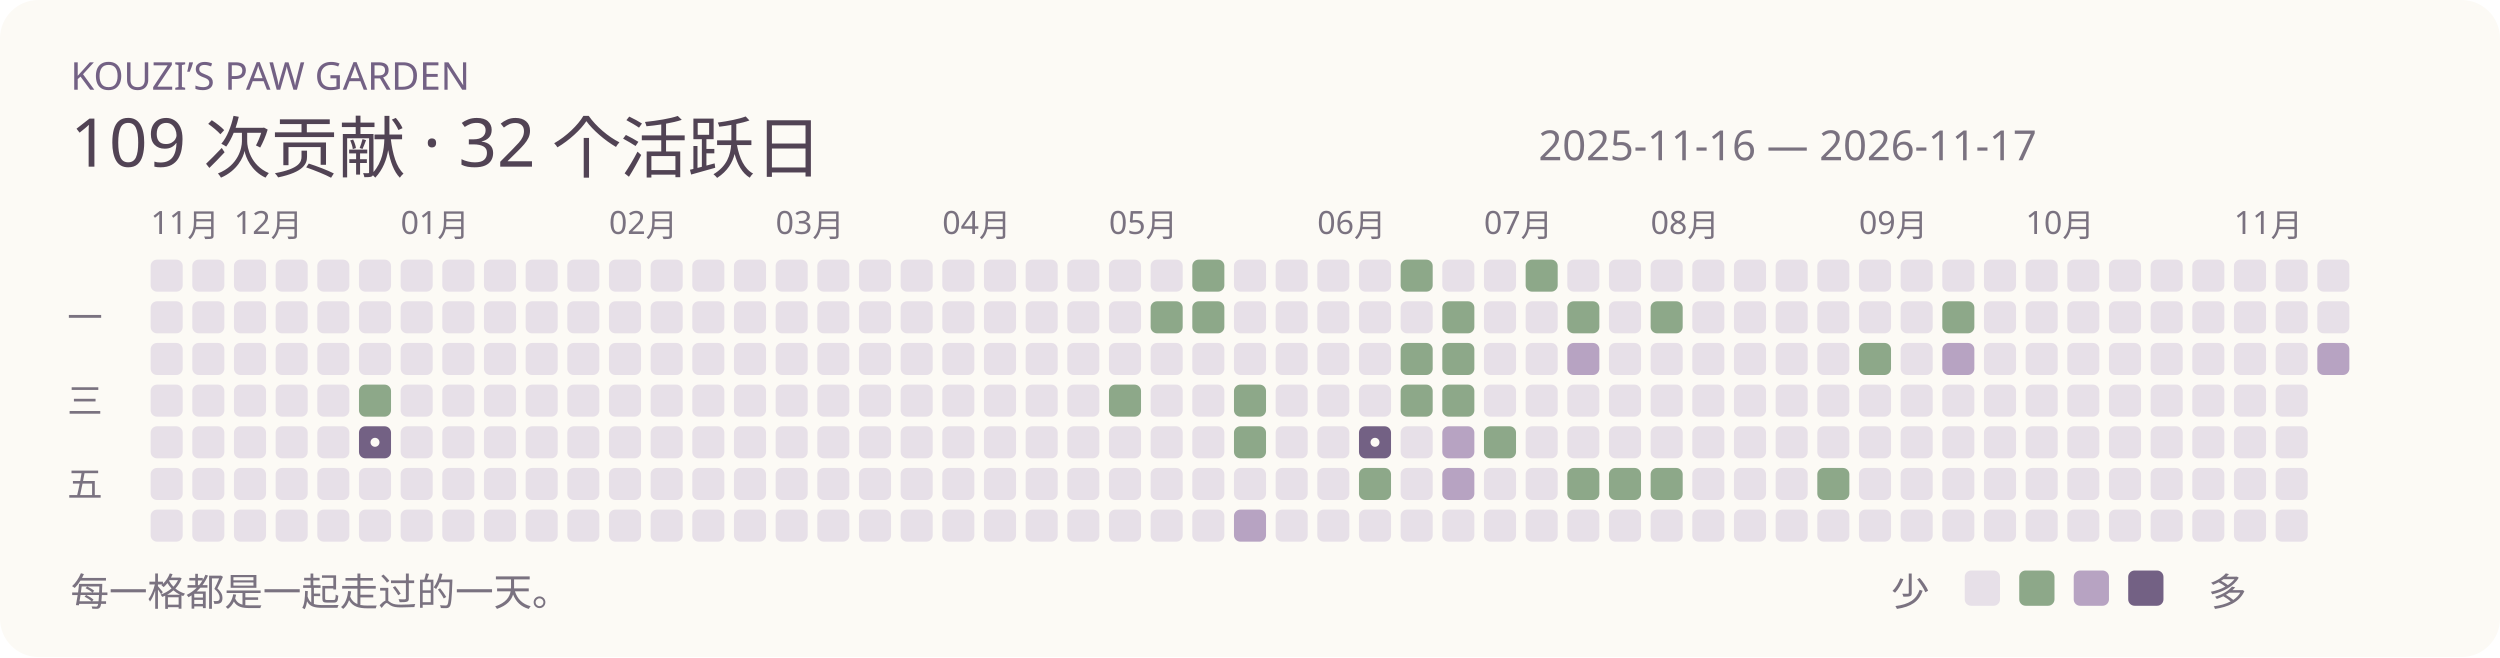
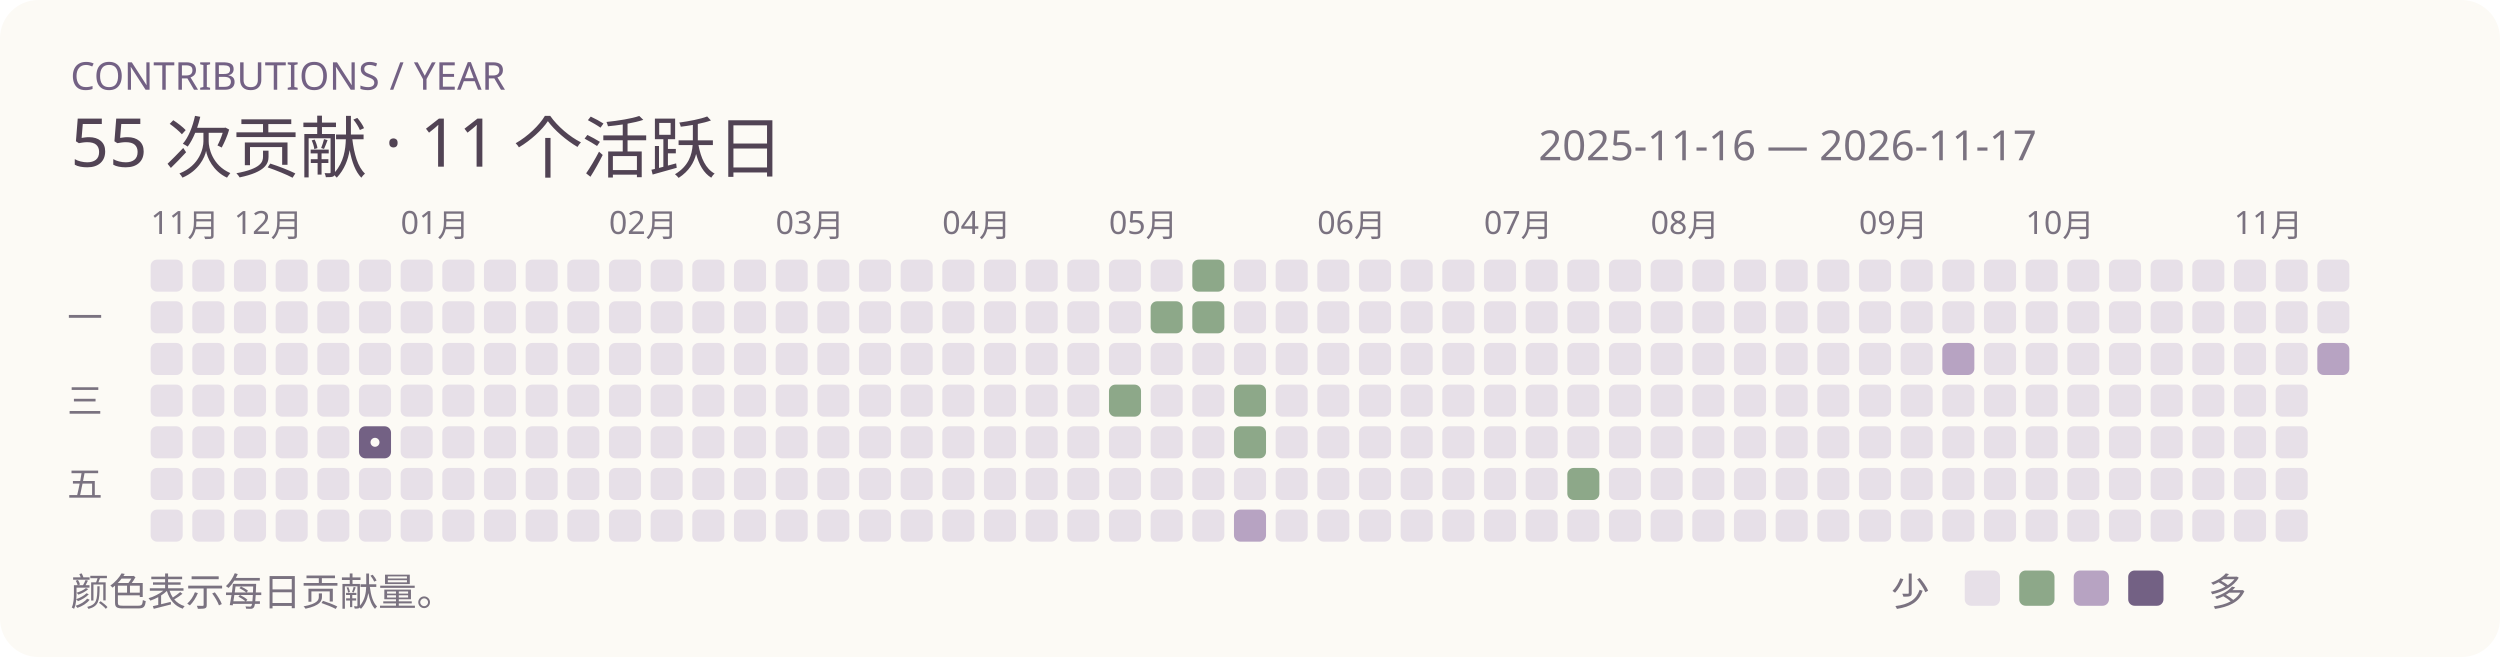
<svg xmlns="http://www.w3.org/2000/svg" width="780" height="205" viewBox="0 0 780 205" role="img">
  <rect width="780" height="205" rx="12" fill="#fcfaf5" />
-   <text x="22" y="28" font-family="Segoe UI,Microsoft YaHei,sans-serif" font-size="12" fill="#736184">KOUZI’S PAW GARDEN</text>
-   <text x="22" y="52" font-family="Segoe UI,Microsoft YaHei,sans-serif" font-size="21" fill="#514354">109 次贡献 · 32 个活跃日</text>
+   <text x="22" y="28" font-family="Segoe UI,Microsoft YaHei,sans-serif" font-size="12" fill="#736184">CONTRIBUTIONS / YEAR</text>
+   <text x="22" y="52" font-family="Segoe UI,Microsoft YaHei,sans-serif" font-size="21" fill="#514354">55 次贡献 · 11 个活跃日</text>
  <text x="480" y="50" font-family="Segoe UI,Microsoft YaHei,sans-serif" font-size="13" fill="#7a7280">2025-11-16 — 2026-11-17</text>
  <rect x="47" y="81" width="10" height="10" rx="2" fill="#e7e0e8" />
  <text x="47" y="73" font-family="Segoe UI,Microsoft YaHei,sans-serif" font-size="10" fill="#7a7280">11月</text>
  <rect x="47" y="94" width="10" height="10" rx="2" fill="#e7e0e8" />
  <rect x="47" y="107" width="10" height="10" rx="2" fill="#e7e0e8" />
  <rect x="47" y="120" width="10" height="10" rx="2" fill="#e7e0e8" />
  <rect x="47" y="133" width="10" height="10" rx="2" fill="#e7e0e8" />
  <rect x="47" y="146" width="10" height="10" rx="2" fill="#e7e0e8" />
  <rect x="47" y="159" width="10" height="10" rx="2" fill="#e7e0e8" />
  <rect x="60" y="81" width="10" height="10" rx="2" fill="#e7e0e8" />
  <rect x="60" y="94" width="10" height="10" rx="2" fill="#e7e0e8" />
  <rect x="60" y="107" width="10" height="10" rx="2" fill="#e7e0e8" />
  <rect x="60" y="120" width="10" height="10" rx="2" fill="#e7e0e8" />
  <rect x="60" y="133" width="10" height="10" rx="2" fill="#e7e0e8" />
  <rect x="60" y="146" width="10" height="10" rx="2" fill="#e7e0e8" />
  <rect x="60" y="159" width="10" height="10" rx="2" fill="#e7e0e8" />
  <rect x="73" y="81" width="10" height="10" rx="2" fill="#e7e0e8" />
  <rect x="73" y="94" width="10" height="10" rx="2" fill="#e7e0e8" />
  <text x="73" y="73" font-family="Segoe UI,Microsoft YaHei,sans-serif" font-size="10" fill="#7a7280">12月</text>
  <rect x="73" y="107" width="10" height="10" rx="2" fill="#e7e0e8" />
  <rect x="73" y="120" width="10" height="10" rx="2" fill="#e7e0e8" />
  <rect x="73" y="133" width="10" height="10" rx="2" fill="#e7e0e8" />
  <rect x="73" y="146" width="10" height="10" rx="2" fill="#e7e0e8" />
  <rect x="73" y="159" width="10" height="10" rx="2" fill="#e7e0e8" />
  <rect x="86" y="81" width="10" height="10" rx="2" fill="#e7e0e8" />
  <rect x="86" y="94" width="10" height="10" rx="2" fill="#e7e0e8" />
  <rect x="86" y="107" width="10" height="10" rx="2" fill="#e7e0e8" />
  <rect x="86" y="120" width="10" height="10" rx="2" fill="#e7e0e8" />
  <rect x="86" y="133" width="10" height="10" rx="2" fill="#e7e0e8" />
  <rect x="86" y="146" width="10" height="10" rx="2" fill="#e7e0e8" />
  <rect x="86" y="159" width="10" height="10" rx="2" fill="#e7e0e8" />
  <rect x="99" y="81" width="10" height="10" rx="2" fill="#e7e0e8" />
  <rect x="99" y="94" width="10" height="10" rx="2" fill="#e7e0e8" />
  <rect x="99" y="107" width="10" height="10" rx="2" fill="#e7e0e8" />
  <rect x="99" y="120" width="10" height="10" rx="2" fill="#e7e0e8" />
  <rect x="99" y="133" width="10" height="10" rx="2" fill="#e7e0e8" />
  <rect x="99" y="146" width="10" height="10" rx="2" fill="#e7e0e8" />
  <rect x="99" y="159" width="10" height="10" rx="2" fill="#e7e0e8" />
  <rect x="112" y="81" width="10" height="10" rx="2" fill="#e7e0e8" />
  <rect x="112" y="94" width="10" height="10" rx="2" fill="#e7e0e8" />
  <rect x="112" y="107" width="10" height="10" rx="2" fill="#e7e0e8" />
-   <rect x="112" y="120" width="10" height="10" rx="2" fill="#8da889" />
+   <rect x="112" y="120" width="10" height="10" rx="2" fill="#e7e0e8" />
  <rect x="112" y="133" width="10" height="10" rx="2" fill="#736184" />
  <circle cx="117" cy="138" r="1.4" fill="#fcfaf5" />
  <rect x="112" y="146" width="10" height="10" rx="2" fill="#e7e0e8" />
  <rect x="112" y="159" width="10" height="10" rx="2" fill="#e7e0e8" />
  <rect x="125" y="81" width="10" height="10" rx="2" fill="#e7e0e8" />
  <rect x="125" y="94" width="10" height="10" rx="2" fill="#e7e0e8" />
  <rect x="125" y="107" width="10" height="10" rx="2" fill="#e7e0e8" />
  <rect x="125" y="120" width="10" height="10" rx="2" fill="#e7e0e8" />
  <rect x="125" y="133" width="10" height="10" rx="2" fill="#e7e0e8" />
  <text x="125" y="73" font-family="Segoe UI,Microsoft YaHei,sans-serif" font-size="10" fill="#7a7280">01月</text>
  <rect x="125" y="146" width="10" height="10" rx="2" fill="#e7e0e8" />
  <rect x="125" y="159" width="10" height="10" rx="2" fill="#e7e0e8" />
  <rect x="138" y="81" width="10" height="10" rx="2" fill="#e7e0e8" />
  <rect x="138" y="94" width="10" height="10" rx="2" fill="#e7e0e8" />
  <rect x="138" y="107" width="10" height="10" rx="2" fill="#e7e0e8" />
  <rect x="138" y="120" width="10" height="10" rx="2" fill="#e7e0e8" />
  <rect x="138" y="133" width="10" height="10" rx="2" fill="#e7e0e8" />
  <rect x="138" y="146" width="10" height="10" rx="2" fill="#e7e0e8" />
  <rect x="138" y="159" width="10" height="10" rx="2" fill="#e7e0e8" />
  <rect x="151" y="81" width="10" height="10" rx="2" fill="#e7e0e8" />
  <rect x="151" y="94" width="10" height="10" rx="2" fill="#e7e0e8" />
  <rect x="151" y="107" width="10" height="10" rx="2" fill="#e7e0e8" />
  <rect x="151" y="120" width="10" height="10" rx="2" fill="#e7e0e8" />
  <rect x="151" y="133" width="10" height="10" rx="2" fill="#e7e0e8" />
  <rect x="151" y="146" width="10" height="10" rx="2" fill="#e7e0e8" />
  <rect x="151" y="159" width="10" height="10" rx="2" fill="#e7e0e8" />
  <rect x="164" y="81" width="10" height="10" rx="2" fill="#e7e0e8" />
  <rect x="164" y="94" width="10" height="10" rx="2" fill="#e7e0e8" />
  <rect x="164" y="107" width="10" height="10" rx="2" fill="#e7e0e8" />
  <rect x="164" y="120" width="10" height="10" rx="2" fill="#e7e0e8" />
  <rect x="164" y="133" width="10" height="10" rx="2" fill="#e7e0e8" />
  <rect x="164" y="146" width="10" height="10" rx="2" fill="#e7e0e8" />
  <rect x="164" y="159" width="10" height="10" rx="2" fill="#e7e0e8" />
  <rect x="177" y="81" width="10" height="10" rx="2" fill="#e7e0e8" />
  <rect x="177" y="94" width="10" height="10" rx="2" fill="#e7e0e8" />
  <rect x="177" y="107" width="10" height="10" rx="2" fill="#e7e0e8" />
  <rect x="177" y="120" width="10" height="10" rx="2" fill="#e7e0e8" />
  <rect x="177" y="133" width="10" height="10" rx="2" fill="#e7e0e8" />
  <rect x="177" y="146" width="10" height="10" rx="2" fill="#e7e0e8" />
  <rect x="177" y="159" width="10" height="10" rx="2" fill="#e7e0e8" />
  <rect x="190" y="81" width="10" height="10" rx="2" fill="#e7e0e8" />
  <text x="190" y="73" font-family="Segoe UI,Microsoft YaHei,sans-serif" font-size="10" fill="#7a7280">02月</text>
  <rect x="190" y="94" width="10" height="10" rx="2" fill="#e7e0e8" />
  <rect x="190" y="107" width="10" height="10" rx="2" fill="#e7e0e8" />
  <rect x="190" y="120" width="10" height="10" rx="2" fill="#e7e0e8" />
  <rect x="190" y="133" width="10" height="10" rx="2" fill="#e7e0e8" />
  <rect x="190" y="146" width="10" height="10" rx="2" fill="#e7e0e8" />
  <rect x="190" y="159" width="10" height="10" rx="2" fill="#e7e0e8" />
  <rect x="203" y="81" width="10" height="10" rx="2" fill="#e7e0e8" />
  <rect x="203" y="94" width="10" height="10" rx="2" fill="#e7e0e8" />
  <rect x="203" y="107" width="10" height="10" rx="2" fill="#e7e0e8" />
  <rect x="203" y="120" width="10" height="10" rx="2" fill="#e7e0e8" />
  <rect x="203" y="133" width="10" height="10" rx="2" fill="#e7e0e8" />
  <rect x="203" y="146" width="10" height="10" rx="2" fill="#e7e0e8" />
  <rect x="203" y="159" width="10" height="10" rx="2" fill="#e7e0e8" />
  <rect x="216" y="81" width="10" height="10" rx="2" fill="#e7e0e8" />
  <rect x="216" y="94" width="10" height="10" rx="2" fill="#e7e0e8" />
  <rect x="216" y="107" width="10" height="10" rx="2" fill="#e7e0e8" />
  <rect x="216" y="120" width="10" height="10" rx="2" fill="#e7e0e8" />
  <rect x="216" y="133" width="10" height="10" rx="2" fill="#e7e0e8" />
  <rect x="216" y="146" width="10" height="10" rx="2" fill="#e7e0e8" />
  <rect x="216" y="159" width="10" height="10" rx="2" fill="#e7e0e8" />
  <rect x="229" y="81" width="10" height="10" rx="2" fill="#e7e0e8" />
  <rect x="229" y="94" width="10" height="10" rx="2" fill="#e7e0e8" />
  <rect x="229" y="107" width="10" height="10" rx="2" fill="#e7e0e8" />
  <rect x="229" y="120" width="10" height="10" rx="2" fill="#e7e0e8" />
  <rect x="229" y="133" width="10" height="10" rx="2" fill="#e7e0e8" />
  <rect x="229" y="146" width="10" height="10" rx="2" fill="#e7e0e8" />
  <rect x="229" y="159" width="10" height="10" rx="2" fill="#e7e0e8" />
  <rect x="242" y="81" width="10" height="10" rx="2" fill="#e7e0e8" />
  <text x="242" y="73" font-family="Segoe UI,Microsoft YaHei,sans-serif" font-size="10" fill="#7a7280">03月</text>
  <rect x="242" y="94" width="10" height="10" rx="2" fill="#e7e0e8" />
  <rect x="242" y="107" width="10" height="10" rx="2" fill="#e7e0e8" />
  <rect x="242" y="120" width="10" height="10" rx="2" fill="#e7e0e8" />
  <rect x="242" y="133" width="10" height="10" rx="2" fill="#e7e0e8" />
  <rect x="242" y="146" width="10" height="10" rx="2" fill="#e7e0e8" />
  <rect x="242" y="159" width="10" height="10" rx="2" fill="#e7e0e8" />
  <rect x="255" y="81" width="10" height="10" rx="2" fill="#e7e0e8" />
  <rect x="255" y="94" width="10" height="10" rx="2" fill="#e7e0e8" />
  <rect x="255" y="107" width="10" height="10" rx="2" fill="#e7e0e8" />
  <rect x="255" y="120" width="10" height="10" rx="2" fill="#e7e0e8" />
  <rect x="255" y="133" width="10" height="10" rx="2" fill="#e7e0e8" />
  <rect x="255" y="146" width="10" height="10" rx="2" fill="#e7e0e8" />
  <rect x="255" y="159" width="10" height="10" rx="2" fill="#e7e0e8" />
  <rect x="268" y="81" width="10" height="10" rx="2" fill="#e7e0e8" />
  <rect x="268" y="94" width="10" height="10" rx="2" fill="#e7e0e8" />
  <rect x="268" y="107" width="10" height="10" rx="2" fill="#e7e0e8" />
  <rect x="268" y="120" width="10" height="10" rx="2" fill="#e7e0e8" />
  <rect x="268" y="133" width="10" height="10" rx="2" fill="#e7e0e8" />
  <rect x="268" y="146" width="10" height="10" rx="2" fill="#e7e0e8" />
  <rect x="268" y="159" width="10" height="10" rx="2" fill="#e7e0e8" />
  <rect x="281" y="81" width="10" height="10" rx="2" fill="#e7e0e8" />
  <rect x="281" y="94" width="10" height="10" rx="2" fill="#e7e0e8" />
  <rect x="281" y="107" width="10" height="10" rx="2" fill="#e7e0e8" />
  <rect x="281" y="120" width="10" height="10" rx="2" fill="#e7e0e8" />
  <rect x="281" y="133" width="10" height="10" rx="2" fill="#e7e0e8" />
  <rect x="281" y="146" width="10" height="10" rx="2" fill="#e7e0e8" />
  <rect x="281" y="159" width="10" height="10" rx="2" fill="#e7e0e8" />
  <rect x="294" y="81" width="10" height="10" rx="2" fill="#e7e0e8" />
  <rect x="294" y="94" width="10" height="10" rx="2" fill="#e7e0e8" />
  <rect x="294" y="107" width="10" height="10" rx="2" fill="#e7e0e8" />
  <rect x="294" y="120" width="10" height="10" rx="2" fill="#e7e0e8" />
  <text x="294" y="73" font-family="Segoe UI,Microsoft YaHei,sans-serif" font-size="10" fill="#7a7280">04月</text>
  <rect x="294" y="133" width="10" height="10" rx="2" fill="#e7e0e8" />
  <rect x="294" y="146" width="10" height="10" rx="2" fill="#e7e0e8" />
  <rect x="294" y="159" width="10" height="10" rx="2" fill="#e7e0e8" />
  <rect x="307" y="81" width="10" height="10" rx="2" fill="#e7e0e8" />
  <rect x="307" y="94" width="10" height="10" rx="2" fill="#e7e0e8" />
  <rect x="307" y="107" width="10" height="10" rx="2" fill="#e7e0e8" />
  <rect x="307" y="120" width="10" height="10" rx="2" fill="#e7e0e8" />
  <rect x="307" y="133" width="10" height="10" rx="2" fill="#e7e0e8" />
  <rect x="307" y="146" width="10" height="10" rx="2" fill="#e7e0e8" />
  <rect x="307" y="159" width="10" height="10" rx="2" fill="#e7e0e8" />
  <rect x="320" y="81" width="10" height="10" rx="2" fill="#e7e0e8" />
  <rect x="320" y="94" width="10" height="10" rx="2" fill="#e7e0e8" />
  <rect x="320" y="107" width="10" height="10" rx="2" fill="#e7e0e8" />
  <rect x="320" y="120" width="10" height="10" rx="2" fill="#e7e0e8" />
  <rect x="320" y="133" width="10" height="10" rx="2" fill="#e7e0e8" />
  <rect x="320" y="146" width="10" height="10" rx="2" fill="#e7e0e8" />
  <rect x="320" y="159" width="10" height="10" rx="2" fill="#e7e0e8" />
  <rect x="333" y="81" width="10" height="10" rx="2" fill="#e7e0e8" />
  <rect x="333" y="94" width="10" height="10" rx="2" fill="#e7e0e8" />
  <rect x="333" y="107" width="10" height="10" rx="2" fill="#e7e0e8" />
  <rect x="333" y="120" width="10" height="10" rx="2" fill="#e7e0e8" />
  <rect x="333" y="133" width="10" height="10" rx="2" fill="#e7e0e8" />
  <rect x="333" y="146" width="10" height="10" rx="2" fill="#e7e0e8" />
  <rect x="333" y="159" width="10" height="10" rx="2" fill="#e7e0e8" />
  <rect x="346" y="81" width="10" height="10" rx="2" fill="#e7e0e8" />
  <rect x="346" y="94" width="10" height="10" rx="2" fill="#e7e0e8" />
  <rect x="346" y="107" width="10" height="10" rx="2" fill="#e7e0e8" />
  <rect x="346" y="120" width="10" height="10" rx="2" fill="#8da889" />
  <rect x="346" y="133" width="10" height="10" rx="2" fill="#e7e0e8" />
  <rect x="346" y="146" width="10" height="10" rx="2" fill="#e7e0e8" />
  <text x="346" y="73" font-family="Segoe UI,Microsoft YaHei,sans-serif" font-size="10" fill="#7a7280">05月</text>
  <rect x="346" y="159" width="10" height="10" rx="2" fill="#e7e0e8" />
  <rect x="359" y="81" width="10" height="10" rx="2" fill="#e7e0e8" />
  <rect x="359" y="94" width="10" height="10" rx="2" fill="#8da889" />
  <rect x="359" y="107" width="10" height="10" rx="2" fill="#e7e0e8" />
  <rect x="359" y="120" width="10" height="10" rx="2" fill="#e7e0e8" />
  <rect x="359" y="133" width="10" height="10" rx="2" fill="#e7e0e8" />
  <rect x="359" y="146" width="10" height="10" rx="2" fill="#e7e0e8" />
  <rect x="359" y="159" width="10" height="10" rx="2" fill="#e7e0e8" />
  <rect x="372" y="81" width="10" height="10" rx="2" fill="#8da889" />
  <rect x="372" y="94" width="10" height="10" rx="2" fill="#8da889" />
  <rect x="372" y="107" width="10" height="10" rx="2" fill="#e7e0e8" />
  <rect x="372" y="120" width="10" height="10" rx="2" fill="#e7e0e8" />
  <rect x="372" y="133" width="10" height="10" rx="2" fill="#e7e0e8" />
  <rect x="372" y="146" width="10" height="10" rx="2" fill="#e7e0e8" />
  <rect x="372" y="159" width="10" height="10" rx="2" fill="#e7e0e8" />
  <rect x="385" y="81" width="10" height="10" rx="2" fill="#e7e0e8" />
  <rect x="385" y="94" width="10" height="10" rx="2" fill="#e7e0e8" />
  <rect x="385" y="107" width="10" height="10" rx="2" fill="#e7e0e8" />
  <rect x="385" y="120" width="10" height="10" rx="2" fill="#8da889" />
  <rect x="385" y="133" width="10" height="10" rx="2" fill="#8da889" />
  <rect x="385" y="146" width="10" height="10" rx="2" fill="#e7e0e8" />
  <rect x="385" y="159" width="10" height="10" rx="2" fill="#b7a3c2" />
  <rect x="398" y="81" width="10" height="10" rx="2" fill="#e7e0e8" />
  <rect x="398" y="94" width="10" height="10" rx="2" fill="#e7e0e8" />
  <rect x="398" y="107" width="10" height="10" rx="2" fill="#e7e0e8" />
  <rect x="398" y="120" width="10" height="10" rx="2" fill="#e7e0e8" />
  <rect x="398" y="133" width="10" height="10" rx="2" fill="#e7e0e8" />
  <rect x="398" y="146" width="10" height="10" rx="2" fill="#e7e0e8" />
  <rect x="398" y="159" width="10" height="10" rx="2" fill="#e7e0e8" />
  <rect x="411" y="81" width="10" height="10" rx="2" fill="#e7e0e8" />
  <rect x="411" y="94" width="10" height="10" rx="2" fill="#e7e0e8" />
  <text x="411" y="73" font-family="Segoe UI,Microsoft YaHei,sans-serif" font-size="10" fill="#7a7280">06月</text>
  <rect x="411" y="107" width="10" height="10" rx="2" fill="#e7e0e8" />
  <rect x="411" y="120" width="10" height="10" rx="2" fill="#e7e0e8" />
  <rect x="411" y="133" width="10" height="10" rx="2" fill="#e7e0e8" />
  <rect x="411" y="146" width="10" height="10" rx="2" fill="#e7e0e8" />
  <rect x="411" y="159" width="10" height="10" rx="2" fill="#e7e0e8" />
  <rect x="424" y="81" width="10" height="10" rx="2" fill="#e7e0e8" />
  <rect x="424" y="94" width="10" height="10" rx="2" fill="#e7e0e8" />
  <rect x="424" y="107" width="10" height="10" rx="2" fill="#e7e0e8" />
  <rect x="424" y="120" width="10" height="10" rx="2" fill="#e7e0e8" />
-   <rect x="424" y="133" width="10" height="10" rx="2" fill="#736184" />
-   <circle cx="429" cy="138" r="1.4" fill="#fcfaf5" />
-   <rect x="424" y="146" width="10" height="10" rx="2" fill="#8da889" />
+   <rect x="424" y="133" width="10" height="10" rx="2" fill="#e7e0e8" />
+   <rect x="424" y="146" width="10" height="10" rx="2" fill="#e7e0e8" />
  <rect x="424" y="159" width="10" height="10" rx="2" fill="#e7e0e8" />
-   <rect x="437" y="81" width="10" height="10" rx="2" fill="#8da889" />
+   <rect x="437" y="81" width="10" height="10" rx="2" fill="#e7e0e8" />
  <rect x="437" y="94" width="10" height="10" rx="2" fill="#e7e0e8" />
-   <rect x="437" y="107" width="10" height="10" rx="2" fill="#8da889" />
-   <rect x="437" y="120" width="10" height="10" rx="2" fill="#8da889" />
+   <rect x="437" y="107" width="10" height="10" rx="2" fill="#e7e0e8" />
+   <rect x="437" y="120" width="10" height="10" rx="2" fill="#e7e0e8" />
  <rect x="437" y="133" width="10" height="10" rx="2" fill="#e7e0e8" />
  <rect x="437" y="146" width="10" height="10" rx="2" fill="#e7e0e8" />
  <rect x="437" y="159" width="10" height="10" rx="2" fill="#e7e0e8" />
  <rect x="450" y="81" width="10" height="10" rx="2" fill="#e7e0e8" />
-   <rect x="450" y="94" width="10" height="10" rx="2" fill="#8da889" />
-   <rect x="450" y="107" width="10" height="10" rx="2" fill="#8da889" />
-   <rect x="450" y="120" width="10" height="10" rx="2" fill="#8da889" />
-   <rect x="450" y="133" width="10" height="10" rx="2" fill="#b7a3c2" />
-   <rect x="450" y="146" width="10" height="10" rx="2" fill="#b7a3c2" />
+   <rect x="450" y="94" width="10" height="10" rx="2" fill="#e7e0e8" />
+   <rect x="450" y="107" width="10" height="10" rx="2" fill="#e7e0e8" />
+   <rect x="450" y="120" width="10" height="10" rx="2" fill="#e7e0e8" />
+   <rect x="450" y="133" width="10" height="10" rx="2" fill="#e7e0e8" />
+   <rect x="450" y="146" width="10" height="10" rx="2" fill="#e7e0e8" />
  <rect x="450" y="159" width="10" height="10" rx="2" fill="#e7e0e8" />
  <rect x="463" y="81" width="10" height="10" rx="2" fill="#e7e0e8" />
  <rect x="463" y="94" width="10" height="10" rx="2" fill="#e7e0e8" />
  <rect x="463" y="107" width="10" height="10" rx="2" fill="#e7e0e8" />
  <rect x="463" y="120" width="10" height="10" rx="2" fill="#e7e0e8" />
  <text x="463" y="73" font-family="Segoe UI,Microsoft YaHei,sans-serif" font-size="10" fill="#7a7280">07月</text>
-   <rect x="463" y="133" width="10" height="10" rx="2" fill="#8da889" />
+   <rect x="463" y="133" width="10" height="10" rx="2" fill="#e7e0e8" />
  <rect x="463" y="146" width="10" height="10" rx="2" fill="#e7e0e8" />
  <rect x="463" y="159" width="10" height="10" rx="2" fill="#e7e0e8" />
-   <rect x="476" y="81" width="10" height="10" rx="2" fill="#8da889" />
+   <rect x="476" y="81" width="10" height="10" rx="2" fill="#e7e0e8" />
  <rect x="476" y="94" width="10" height="10" rx="2" fill="#e7e0e8" />
  <rect x="476" y="107" width="10" height="10" rx="2" fill="#e7e0e8" />
  <rect x="476" y="120" width="10" height="10" rx="2" fill="#e7e0e8" />
  <rect x="476" y="133" width="10" height="10" rx="2" fill="#e7e0e8" />
  <rect x="476" y="146" width="10" height="10" rx="2" fill="#e7e0e8" />
  <rect x="476" y="159" width="10" height="10" rx="2" fill="#e7e0e8" />
  <rect x="489" y="81" width="10" height="10" rx="2" fill="#e7e0e8" />
-   <rect x="489" y="94" width="10" height="10" rx="2" fill="#8da889" />
-   <rect x="489" y="107" width="10" height="10" rx="2" fill="#b7a3c2" />
+   <rect x="489" y="94" width="10" height="10" rx="2" fill="#e7e0e8" />
+   <rect x="489" y="107" width="10" height="10" rx="2" fill="#e7e0e8" />
  <rect x="489" y="120" width="10" height="10" rx="2" fill="#e7e0e8" />
  <rect x="489" y="133" width="10" height="10" rx="2" fill="#e7e0e8" />
  <rect x="489" y="146" width="10" height="10" rx="2" fill="#8da889" />
  <rect x="489" y="159" width="10" height="10" rx="2" fill="#e7e0e8" />
  <rect x="502" y="81" width="10" height="10" rx="2" fill="#e7e0e8" />
  <rect x="502" y="94" width="10" height="10" rx="2" fill="#e7e0e8" />
  <rect x="502" y="107" width="10" height="10" rx="2" fill="#e7e0e8" />
  <rect x="502" y="120" width="10" height="10" rx="2" fill="#e7e0e8" />
  <rect x="502" y="133" width="10" height="10" rx="2" fill="#e7e0e8" />
-   <rect x="502" y="146" width="10" height="10" rx="2" fill="#8da889" />
+   <rect x="502" y="146" width="10" height="10" rx="2" fill="#e7e0e8" />
  <rect x="502" y="159" width="10" height="10" rx="2" fill="#e7e0e8" />
  <rect x="515" y="81" width="10" height="10" rx="2" fill="#e7e0e8" />
-   <rect x="515" y="94" width="10" height="10" rx="2" fill="#8da889" />
+   <rect x="515" y="94" width="10" height="10" rx="2" fill="#e7e0e8" />
  <rect x="515" y="107" width="10" height="10" rx="2" fill="#e7e0e8" />
  <rect x="515" y="120" width="10" height="10" rx="2" fill="#e7e0e8" />
  <rect x="515" y="133" width="10" height="10" rx="2" fill="#e7e0e8" />
-   <rect x="515" y="146" width="10" height="10" rx="2" fill="#8da889" />
+   <rect x="515" y="146" width="10" height="10" rx="2" fill="#e7e0e8" />
  <rect x="515" y="159" width="10" height="10" rx="2" fill="#e7e0e8" />
  <text x="515" y="73" font-family="Segoe UI,Microsoft YaHei,sans-serif" font-size="10" fill="#7a7280">08月</text>
  <rect x="528" y="81" width="10" height="10" rx="2" fill="#e7e0e8" />
  <rect x="528" y="94" width="10" height="10" rx="2" fill="#e7e0e8" />
  <rect x="528" y="107" width="10" height="10" rx="2" fill="#e7e0e8" />
  <rect x="528" y="120" width="10" height="10" rx="2" fill="#e7e0e8" />
  <rect x="528" y="133" width="10" height="10" rx="2" fill="#e7e0e8" />
  <rect x="528" y="146" width="10" height="10" rx="2" fill="#e7e0e8" />
  <rect x="528" y="159" width="10" height="10" rx="2" fill="#e7e0e8" />
  <rect x="541" y="81" width="10" height="10" rx="2" fill="#e7e0e8" />
  <rect x="541" y="94" width="10" height="10" rx="2" fill="#e7e0e8" />
  <rect x="541" y="107" width="10" height="10" rx="2" fill="#e7e0e8" />
  <rect x="541" y="120" width="10" height="10" rx="2" fill="#e7e0e8" />
  <rect x="541" y="133" width="10" height="10" rx="2" fill="#e7e0e8" />
  <rect x="541" y="146" width="10" height="10" rx="2" fill="#e7e0e8" />
  <rect x="541" y="159" width="10" height="10" rx="2" fill="#e7e0e8" />
  <rect x="554" y="81" width="10" height="10" rx="2" fill="#e7e0e8" />
  <rect x="554" y="94" width="10" height="10" rx="2" fill="#e7e0e8" />
  <rect x="554" y="107" width="10" height="10" rx="2" fill="#e7e0e8" />
  <rect x="554" y="120" width="10" height="10" rx="2" fill="#e7e0e8" />
  <rect x="554" y="133" width="10" height="10" rx="2" fill="#e7e0e8" />
  <rect x="554" y="146" width="10" height="10" rx="2" fill="#e7e0e8" />
  <rect x="554" y="159" width="10" height="10" rx="2" fill="#e7e0e8" />
  <rect x="567" y="81" width="10" height="10" rx="2" fill="#e7e0e8" />
  <rect x="567" y="94" width="10" height="10" rx="2" fill="#e7e0e8" />
  <rect x="567" y="107" width="10" height="10" rx="2" fill="#e7e0e8" />
  <rect x="567" y="120" width="10" height="10" rx="2" fill="#e7e0e8" />
  <rect x="567" y="133" width="10" height="10" rx="2" fill="#e7e0e8" />
-   <rect x="567" y="146" width="10" height="10" rx="2" fill="#8da889" />
+   <rect x="567" y="146" width="10" height="10" rx="2" fill="#e7e0e8" />
  <rect x="567" y="159" width="10" height="10" rx="2" fill="#e7e0e8" />
  <rect x="580" y="81" width="10" height="10" rx="2" fill="#e7e0e8" />
  <rect x="580" y="94" width="10" height="10" rx="2" fill="#e7e0e8" />
-   <rect x="580" y="107" width="10" height="10" rx="2" fill="#8da889" />
+   <rect x="580" y="107" width="10" height="10" rx="2" fill="#e7e0e8" />
  <text x="580" y="73" font-family="Segoe UI,Microsoft YaHei,sans-serif" font-size="10" fill="#7a7280">09月</text>
  <rect x="580" y="120" width="10" height="10" rx="2" fill="#e7e0e8" />
  <rect x="580" y="133" width="10" height="10" rx="2" fill="#e7e0e8" />
  <rect x="580" y="146" width="10" height="10" rx="2" fill="#e7e0e8" />
  <rect x="580" y="159" width="10" height="10" rx="2" fill="#e7e0e8" />
  <rect x="593" y="81" width="10" height="10" rx="2" fill="#e7e0e8" />
  <rect x="593" y="94" width="10" height="10" rx="2" fill="#e7e0e8" />
  <rect x="593" y="107" width="10" height="10" rx="2" fill="#e7e0e8" />
  <rect x="593" y="120" width="10" height="10" rx="2" fill="#e7e0e8" />
  <rect x="593" y="133" width="10" height="10" rx="2" fill="#e7e0e8" />
  <rect x="593" y="146" width="10" height="10" rx="2" fill="#e7e0e8" />
  <rect x="593" y="159" width="10" height="10" rx="2" fill="#e7e0e8" />
  <rect x="606" y="81" width="10" height="10" rx="2" fill="#e7e0e8" />
-   <rect x="606" y="94" width="10" height="10" rx="2" fill="#8da889" />
+   <rect x="606" y="94" width="10" height="10" rx="2" fill="#e7e0e8" />
  <rect x="606" y="107" width="10" height="10" rx="2" fill="#b7a3c2" />
  <rect x="606" y="120" width="10" height="10" rx="2" fill="#e7e0e8" />
  <rect x="606" y="133" width="10" height="10" rx="2" fill="#e7e0e8" />
  <rect x="606" y="146" width="10" height="10" rx="2" fill="#e7e0e8" />
  <rect x="606" y="159" width="10" height="10" rx="2" fill="#e7e0e8" />
  <rect x="619" y="81" width="10" height="10" rx="2" fill="#e7e0e8" />
  <rect x="619" y="94" width="10" height="10" rx="2" fill="#e7e0e8" />
  <rect x="619" y="107" width="10" height="10" rx="2" fill="#e7e0e8" />
  <rect x="619" y="120" width="10" height="10" rx="2" fill="#e7e0e8" />
  <rect x="619" y="133" width="10" height="10" rx="2" fill="#e7e0e8" />
  <rect x="619" y="146" width="10" height="10" rx="2" fill="#e7e0e8" />
  <rect x="619" y="159" width="10" height="10" rx="2" fill="#e7e0e8" />
  <rect x="632" y="81" width="10" height="10" rx="2" fill="#e7e0e8" />
  <rect x="632" y="94" width="10" height="10" rx="2" fill="#e7e0e8" />
  <rect x="632" y="107" width="10" height="10" rx="2" fill="#e7e0e8" />
  <rect x="632" y="120" width="10" height="10" rx="2" fill="#e7e0e8" />
  <rect x="632" y="133" width="10" height="10" rx="2" fill="#e7e0e8" />
  <text x="632" y="73" font-family="Segoe UI,Microsoft YaHei,sans-serif" font-size="10" fill="#7a7280">10月</text>
  <rect x="632" y="146" width="10" height="10" rx="2" fill="#e7e0e8" />
  <rect x="632" y="159" width="10" height="10" rx="2" fill="#e7e0e8" />
  <rect x="645" y="81" width="10" height="10" rx="2" fill="#e7e0e8" />
  <rect x="645" y="94" width="10" height="10" rx="2" fill="#e7e0e8" />
  <rect x="645" y="107" width="10" height="10" rx="2" fill="#e7e0e8" />
  <rect x="645" y="120" width="10" height="10" rx="2" fill="#e7e0e8" />
  <rect x="645" y="133" width="10" height="10" rx="2" fill="#e7e0e8" />
  <rect x="645" y="146" width="10" height="10" rx="2" fill="#e7e0e8" />
  <rect x="645" y="159" width="10" height="10" rx="2" fill="#e7e0e8" />
  <rect x="658" y="81" width="10" height="10" rx="2" fill="#e7e0e8" />
  <rect x="658" y="94" width="10" height="10" rx="2" fill="#e7e0e8" />
  <rect x="658" y="107" width="10" height="10" rx="2" fill="#e7e0e8" />
  <rect x="658" y="120" width="10" height="10" rx="2" fill="#e7e0e8" />
  <rect x="658" y="133" width="10" height="10" rx="2" fill="#e7e0e8" />
  <rect x="658" y="146" width="10" height="10" rx="2" fill="#e7e0e8" />
  <rect x="658" y="159" width="10" height="10" rx="2" fill="#e7e0e8" />
  <rect x="671" y="81" width="10" height="10" rx="2" fill="#e7e0e8" />
  <rect x="671" y="94" width="10" height="10" rx="2" fill="#e7e0e8" />
  <rect x="671" y="107" width="10" height="10" rx="2" fill="#e7e0e8" />
  <rect x="671" y="120" width="10" height="10" rx="2" fill="#e7e0e8" />
  <rect x="671" y="133" width="10" height="10" rx="2" fill="#e7e0e8" />
  <rect x="671" y="146" width="10" height="10" rx="2" fill="#e7e0e8" />
  <rect x="671" y="159" width="10" height="10" rx="2" fill="#e7e0e8" />
  <rect x="684" y="81" width="10" height="10" rx="2" fill="#e7e0e8" />
  <rect x="684" y="94" width="10" height="10" rx="2" fill="#e7e0e8" />
  <rect x="684" y="107" width="10" height="10" rx="2" fill="#e7e0e8" />
  <rect x="684" y="120" width="10" height="10" rx="2" fill="#e7e0e8" />
  <rect x="684" y="133" width="10" height="10" rx="2" fill="#e7e0e8" />
  <rect x="684" y="146" width="10" height="10" rx="2" fill="#e7e0e8" />
  <rect x="684" y="159" width="10" height="10" rx="2" fill="#e7e0e8" />
  <rect x="697" y="81" width="10" height="10" rx="2" fill="#e7e0e8" />
  <text x="697" y="73" font-family="Segoe UI,Microsoft YaHei,sans-serif" font-size="10" fill="#7a7280">11月</text>
  <rect x="697" y="94" width="10" height="10" rx="2" fill="#e7e0e8" />
  <rect x="697" y="107" width="10" height="10" rx="2" fill="#e7e0e8" />
  <rect x="697" y="120" width="10" height="10" rx="2" fill="#e7e0e8" />
  <rect x="697" y="133" width="10" height="10" rx="2" fill="#e7e0e8" />
  <rect x="697" y="146" width="10" height="10" rx="2" fill="#e7e0e8" />
  <rect x="697" y="159" width="10" height="10" rx="2" fill="#e7e0e8" />
  <rect x="710" y="81" width="10" height="10" rx="2" fill="#e7e0e8" />
  <rect x="710" y="94" width="10" height="10" rx="2" fill="#e7e0e8" />
  <rect x="710" y="107" width="10" height="10" rx="2" fill="#e7e0e8" />
  <rect x="710" y="120" width="10" height="10" rx="2" fill="#e7e0e8" />
  <rect x="710" y="133" width="10" height="10" rx="2" fill="#e7e0e8" />
  <rect x="710" y="146" width="10" height="10" rx="2" fill="#e7e0e8" />
  <rect x="710" y="159" width="10" height="10" rx="2" fill="#e7e0e8" />
  <rect x="723" y="81" width="10" height="10" rx="2" fill="#e7e0e8" />
  <rect x="723" y="94" width="10" height="10" rx="2" fill="#e7e0e8" />
  <rect x="723" y="107" width="10" height="10" rx="2" fill="#b7a3c2" />
  <text x="21" y="103" font-family="Segoe UI,Microsoft YaHei,sans-serif" font-size="11" fill="#7a7280">一</text>
  <text x="21" y="129" font-family="Segoe UI,Microsoft YaHei,sans-serif" font-size="11" fill="#7a7280">三</text>
  <text x="21" y="155" font-family="Segoe UI,Microsoft YaHei,sans-serif" font-size="11" fill="#7a7280">五</text>
-   <text x="22" y="189" font-family="Segoe UI,Microsoft YaHei,sans-serif" font-size="12" fill="#7a7280">每一格都是一起走过的一天。</text>
+   <text x="22" y="189" font-family="Segoe UI,Microsoft YaHei,sans-serif" font-size="12" fill="#7a7280">颜色表示每日贡献量。</text>
  <text x="590" y="189" font-family="Segoe UI,Microsoft YaHei,sans-serif" font-size="12" fill="#7a7280">少</text>
  <rect x="613" y="178" width="11" height="11" rx="2" fill="#e7e0e8" />
  <rect x="630" y="178" width="11" height="11" rx="2" fill="#8da889" />
  <rect x="647" y="178" width="11" height="11" rx="2" fill="#b7a3c2" />
  <rect x="664" y="178" width="11" height="11" rx="2" fill="#736184" />
  <text x="689" y="189" font-family="Segoe UI,Microsoft YaHei,sans-serif" font-size="12" fill="#7a7280">多</text>
</svg>
